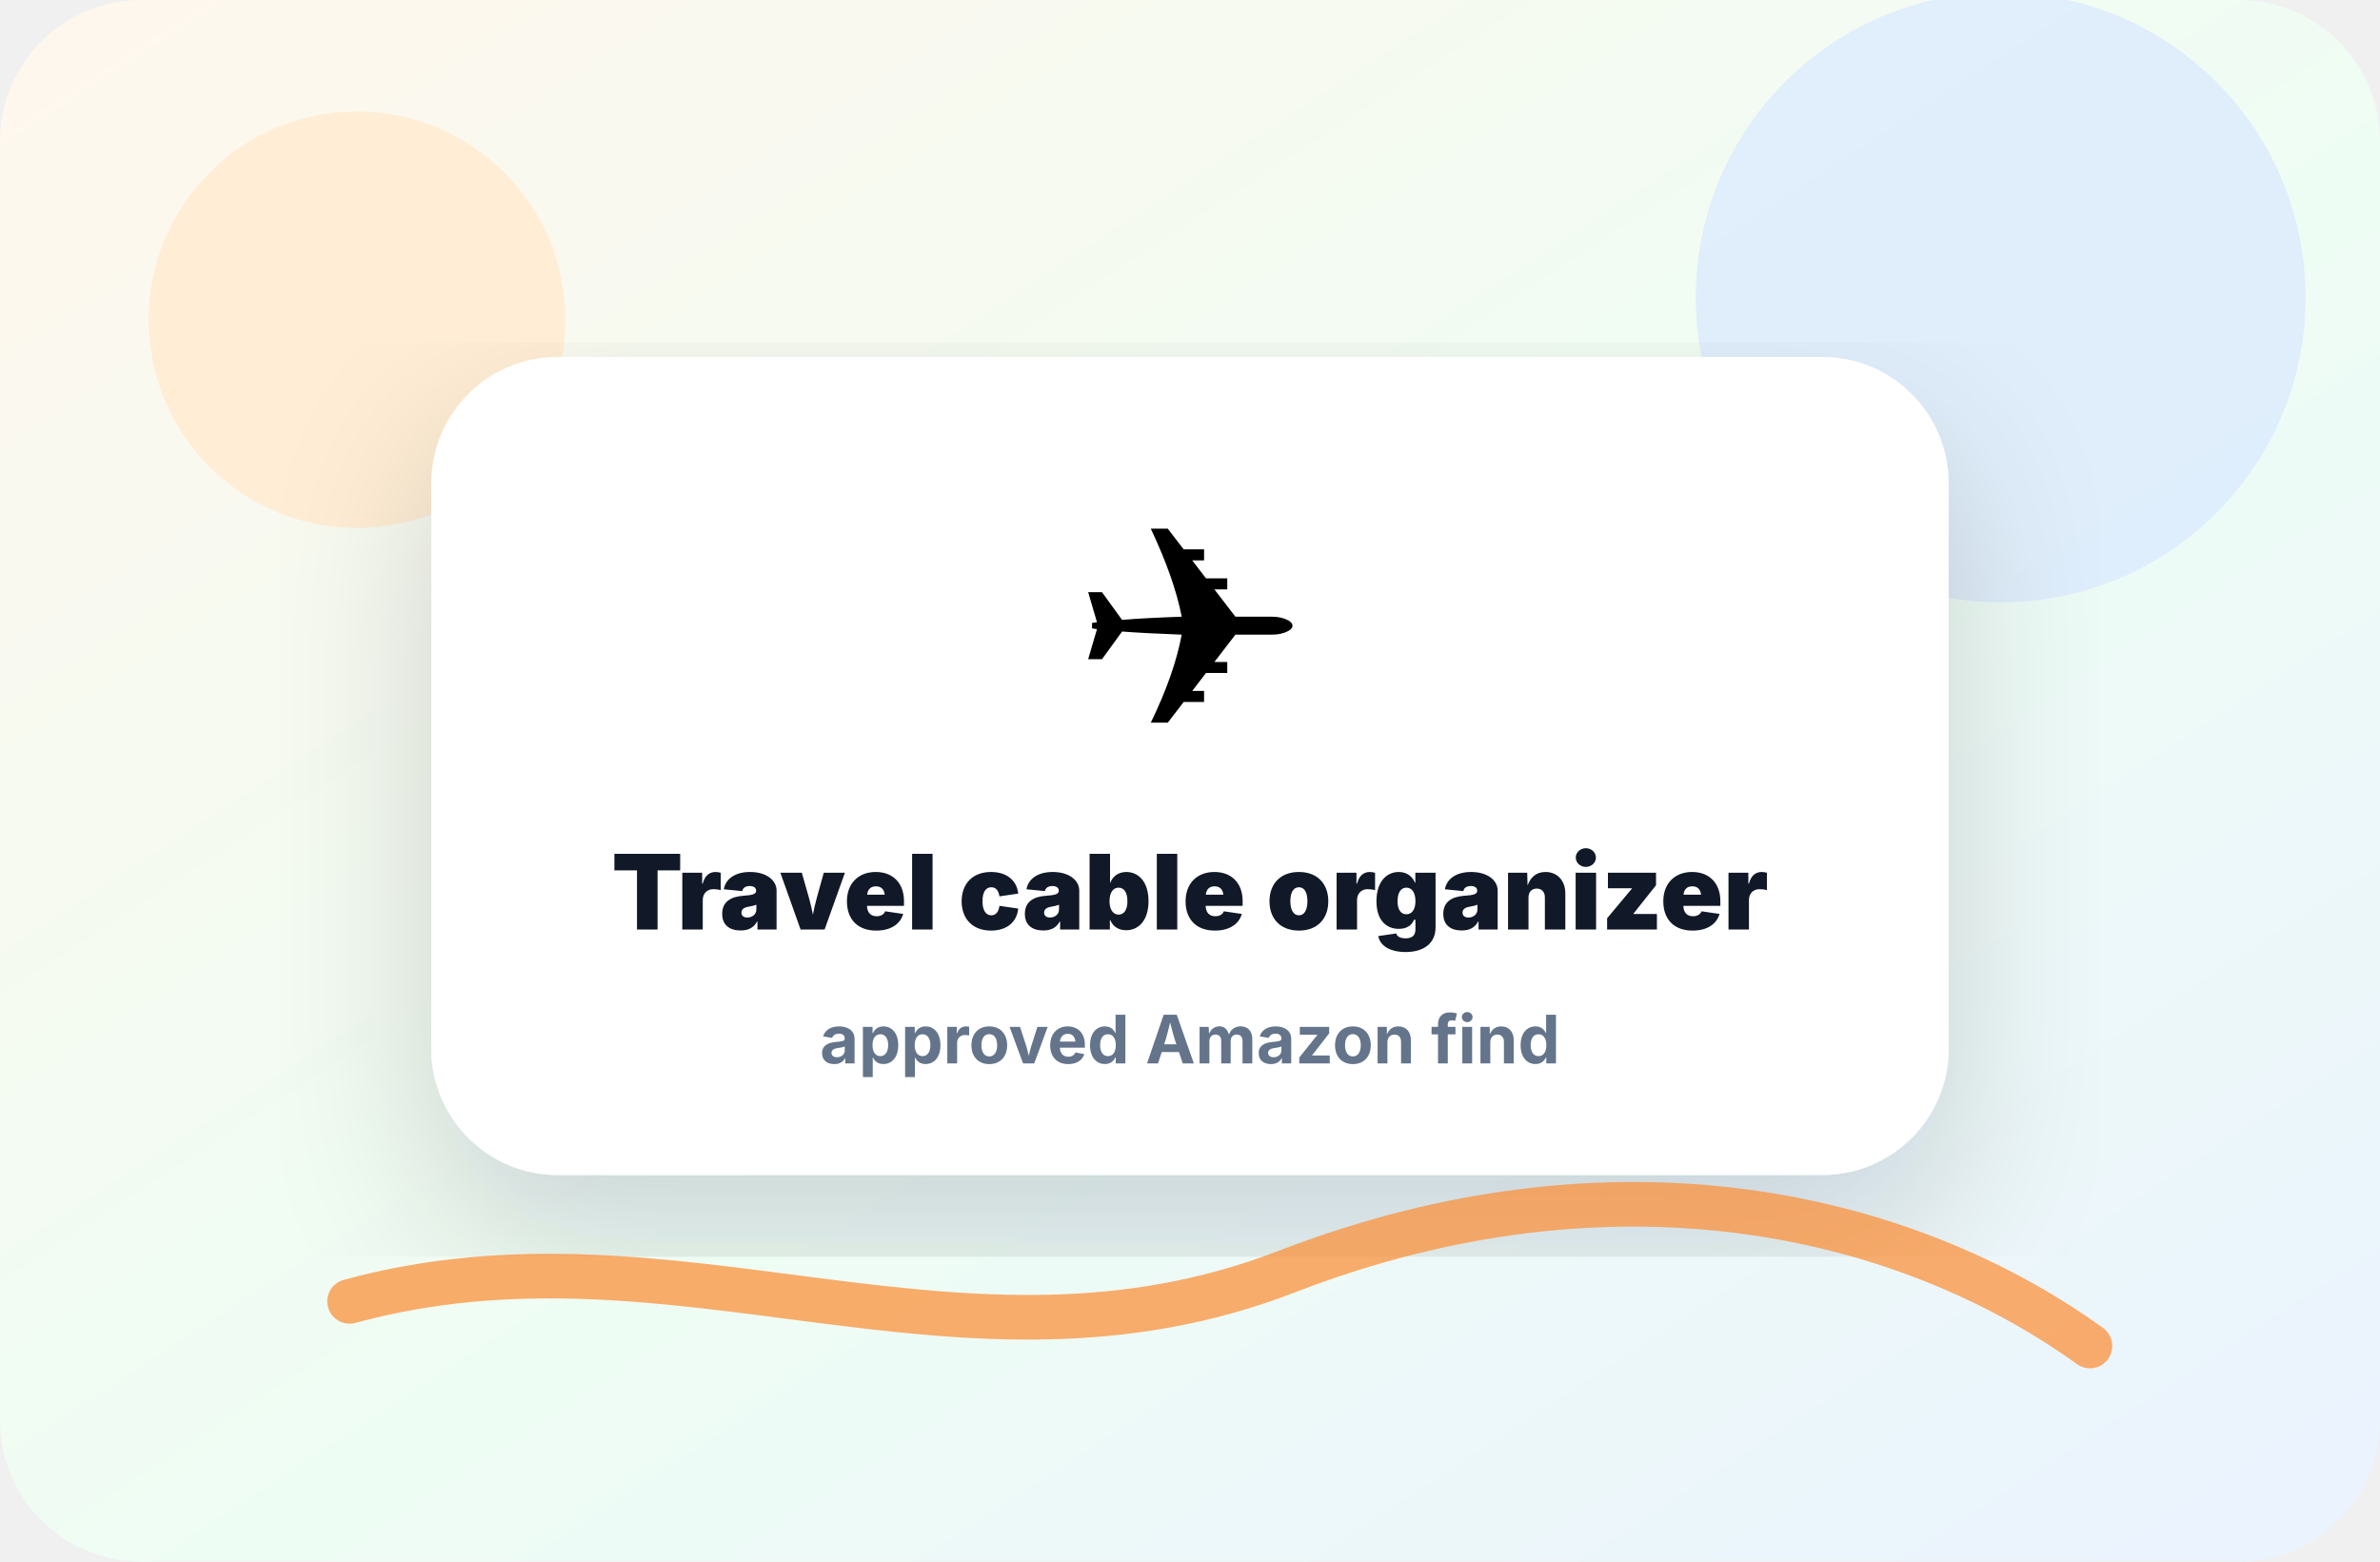
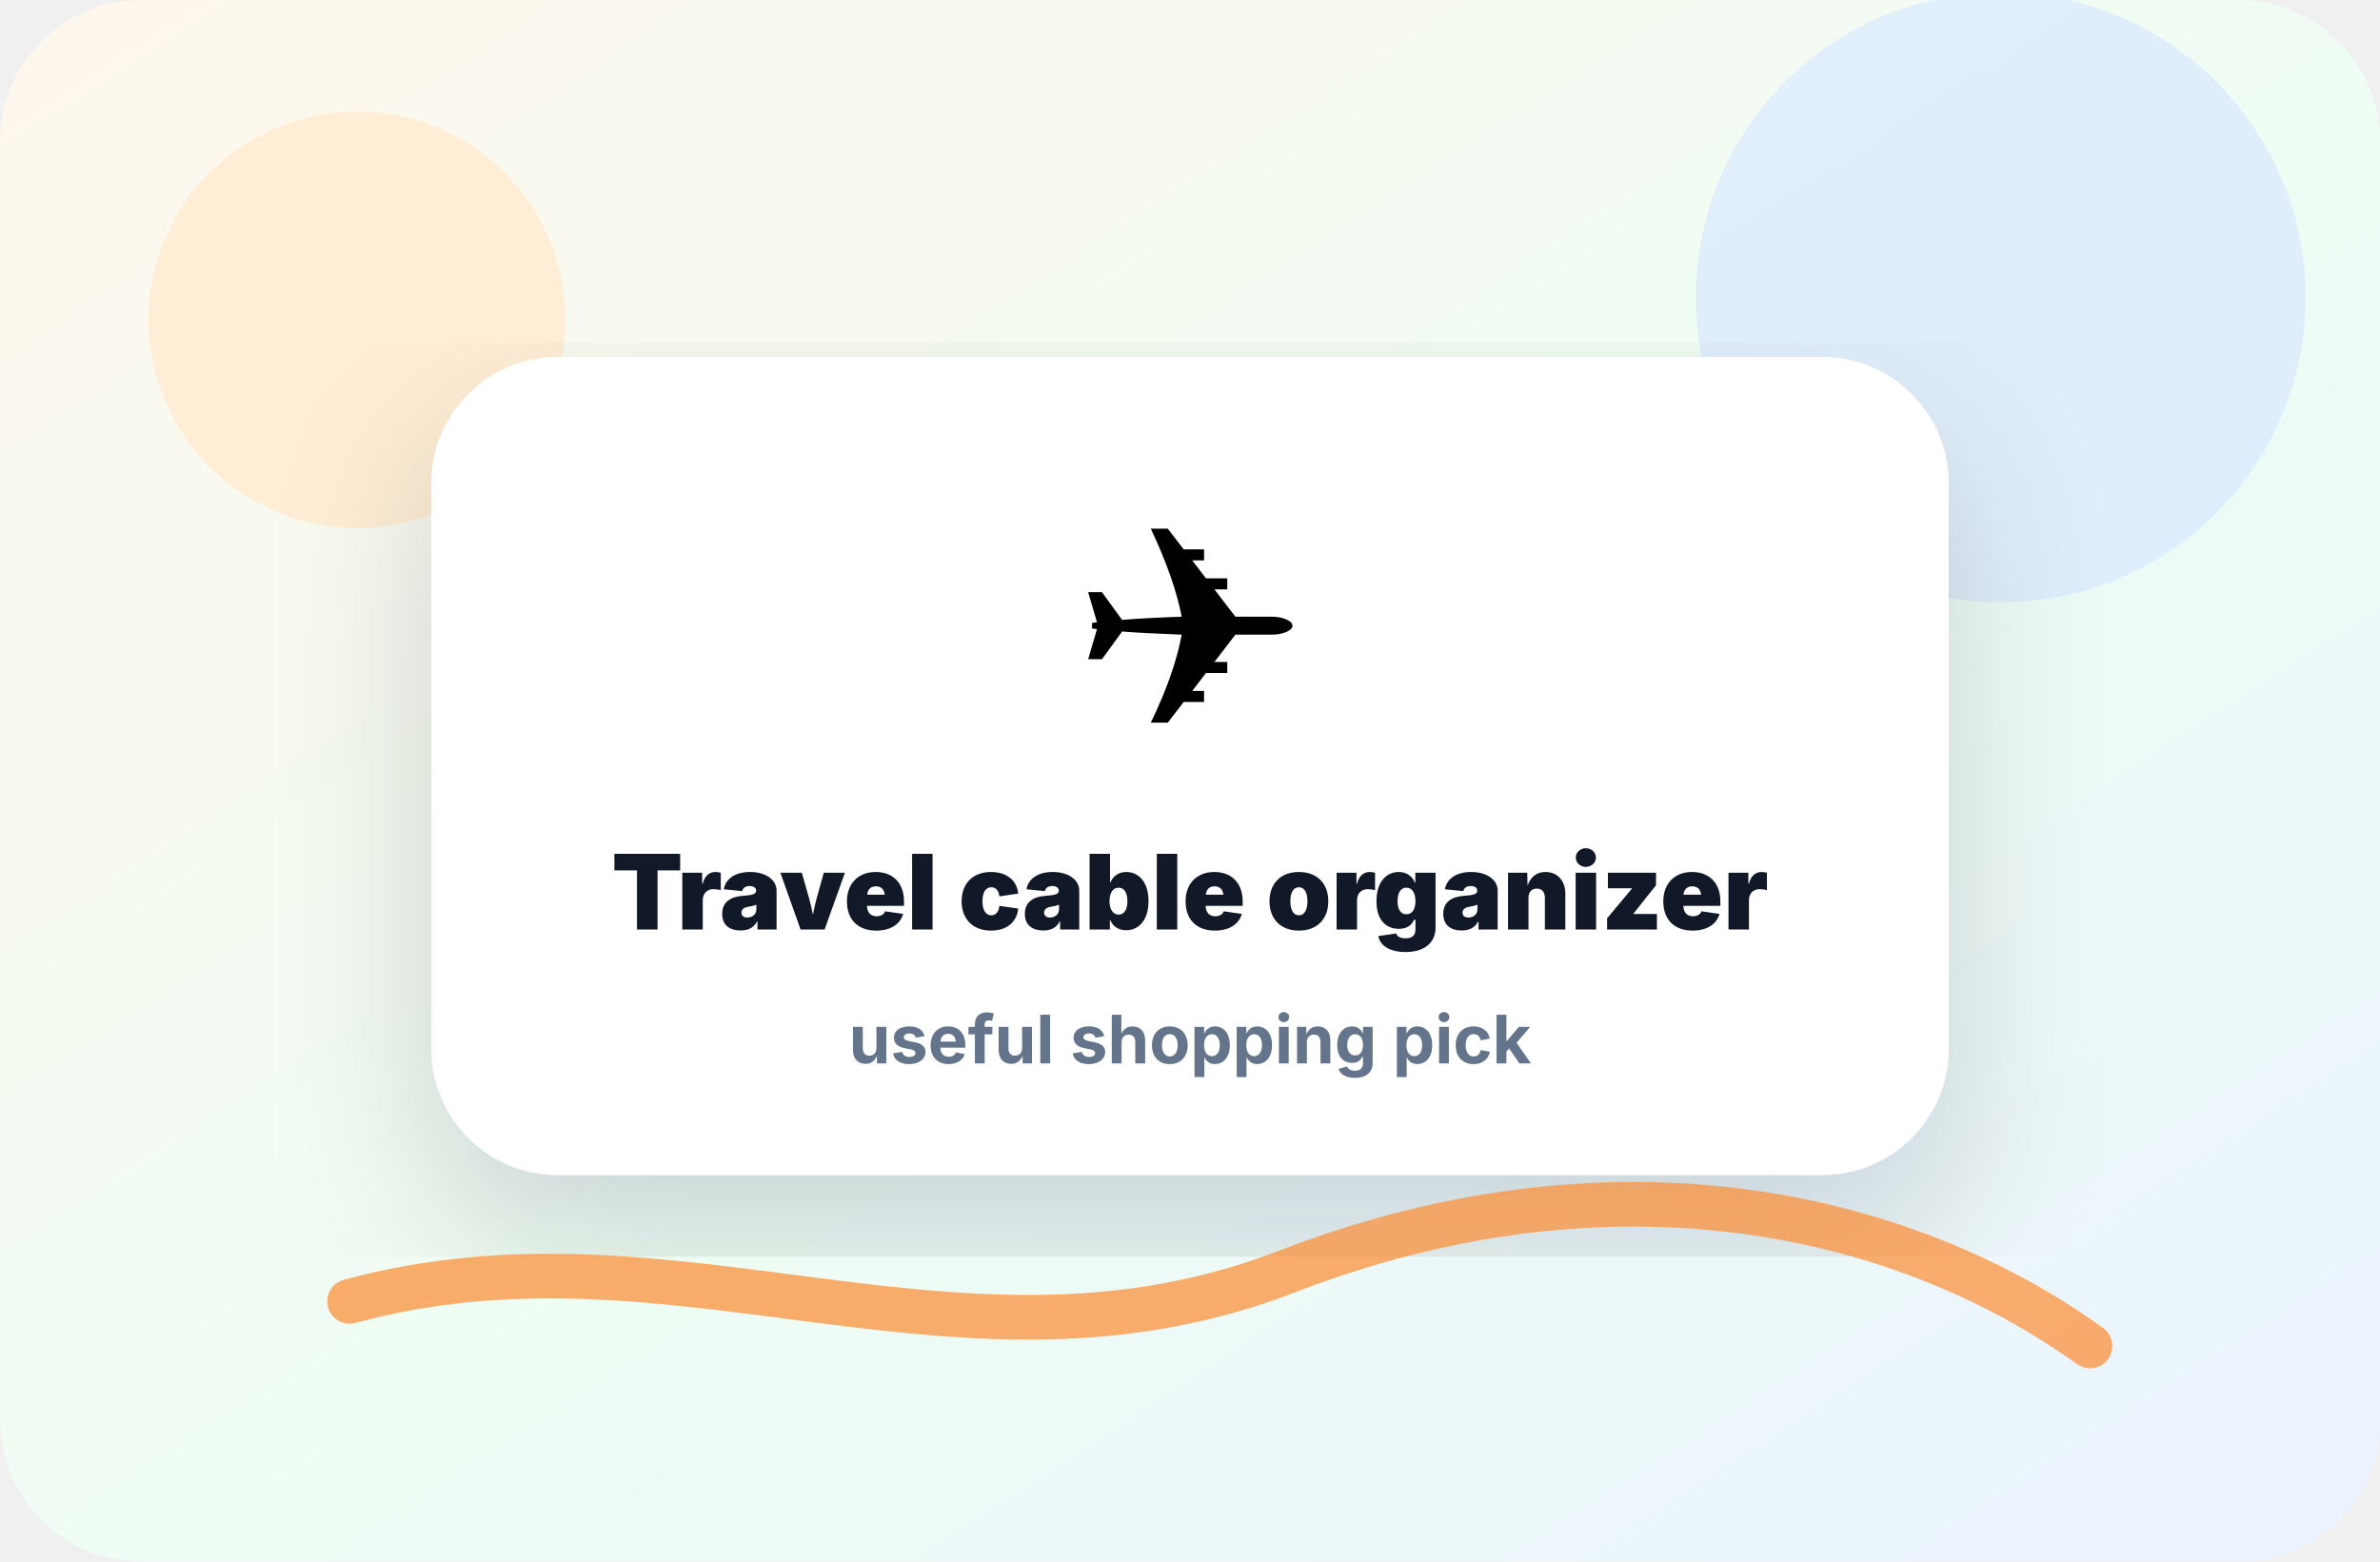
<svg xmlns="http://www.w3.org/2000/svg" viewBox="0 0 640 420" role="img" aria-label="Travel cable organizer pouch illustration">
  <defs>
    <linearGradient id="bg" x1="0" y1="0" x2="1" y2="1">
      <stop stop-color="#fff7ed" />
      <stop offset="0.55" stop-color="#eefdf4" />
      <stop offset="1" stop-color="#eaf2ff" />
    </linearGradient>
    <filter id="shadow">
      <feDropShadow dx="0" dy="18" stdDeviation="22" flood-color="#111827" flood-opacity=".16" />
    </filter>
  </defs>
  <rect width="640" height="420" rx="38" fill="url(#bg)" />
  <circle cx="96" cy="86" r="56" fill="#ffedd5" />
  <circle cx="538" cy="80" r="82" fill="#dbeafe" opacity=".75" />
  <rect x="116" y="96" width="408" height="220" rx="34" fill="#ffffff" filter="url(#shadow)" />
  <text x="320" y="196" text-anchor="middle" font-size="76">✈️</text>
  <text x="320" y="250" text-anchor="middle" font-family="Inter,Arial" font-size="28" font-weight="900" fill="#111827">Travel cable organizer</text>
-   <text x="320" y="286" text-anchor="middle" font-family="Inter,Arial" font-size="18" font-weight="700" fill="#64748b">approved Amazon find</text>
+   <text x="320" y="286" text-anchor="middle" font-family="Inter,Arial" font-size="18" font-weight="700" fill="#64748b">useful shopping pick</text>
  <path d="M94 350 C182 326 258 376 346 342 S512 326 562 362" fill="none" stroke="#fb923c" stroke-width="12" stroke-linecap="round" opacity=".75" />
</svg>
